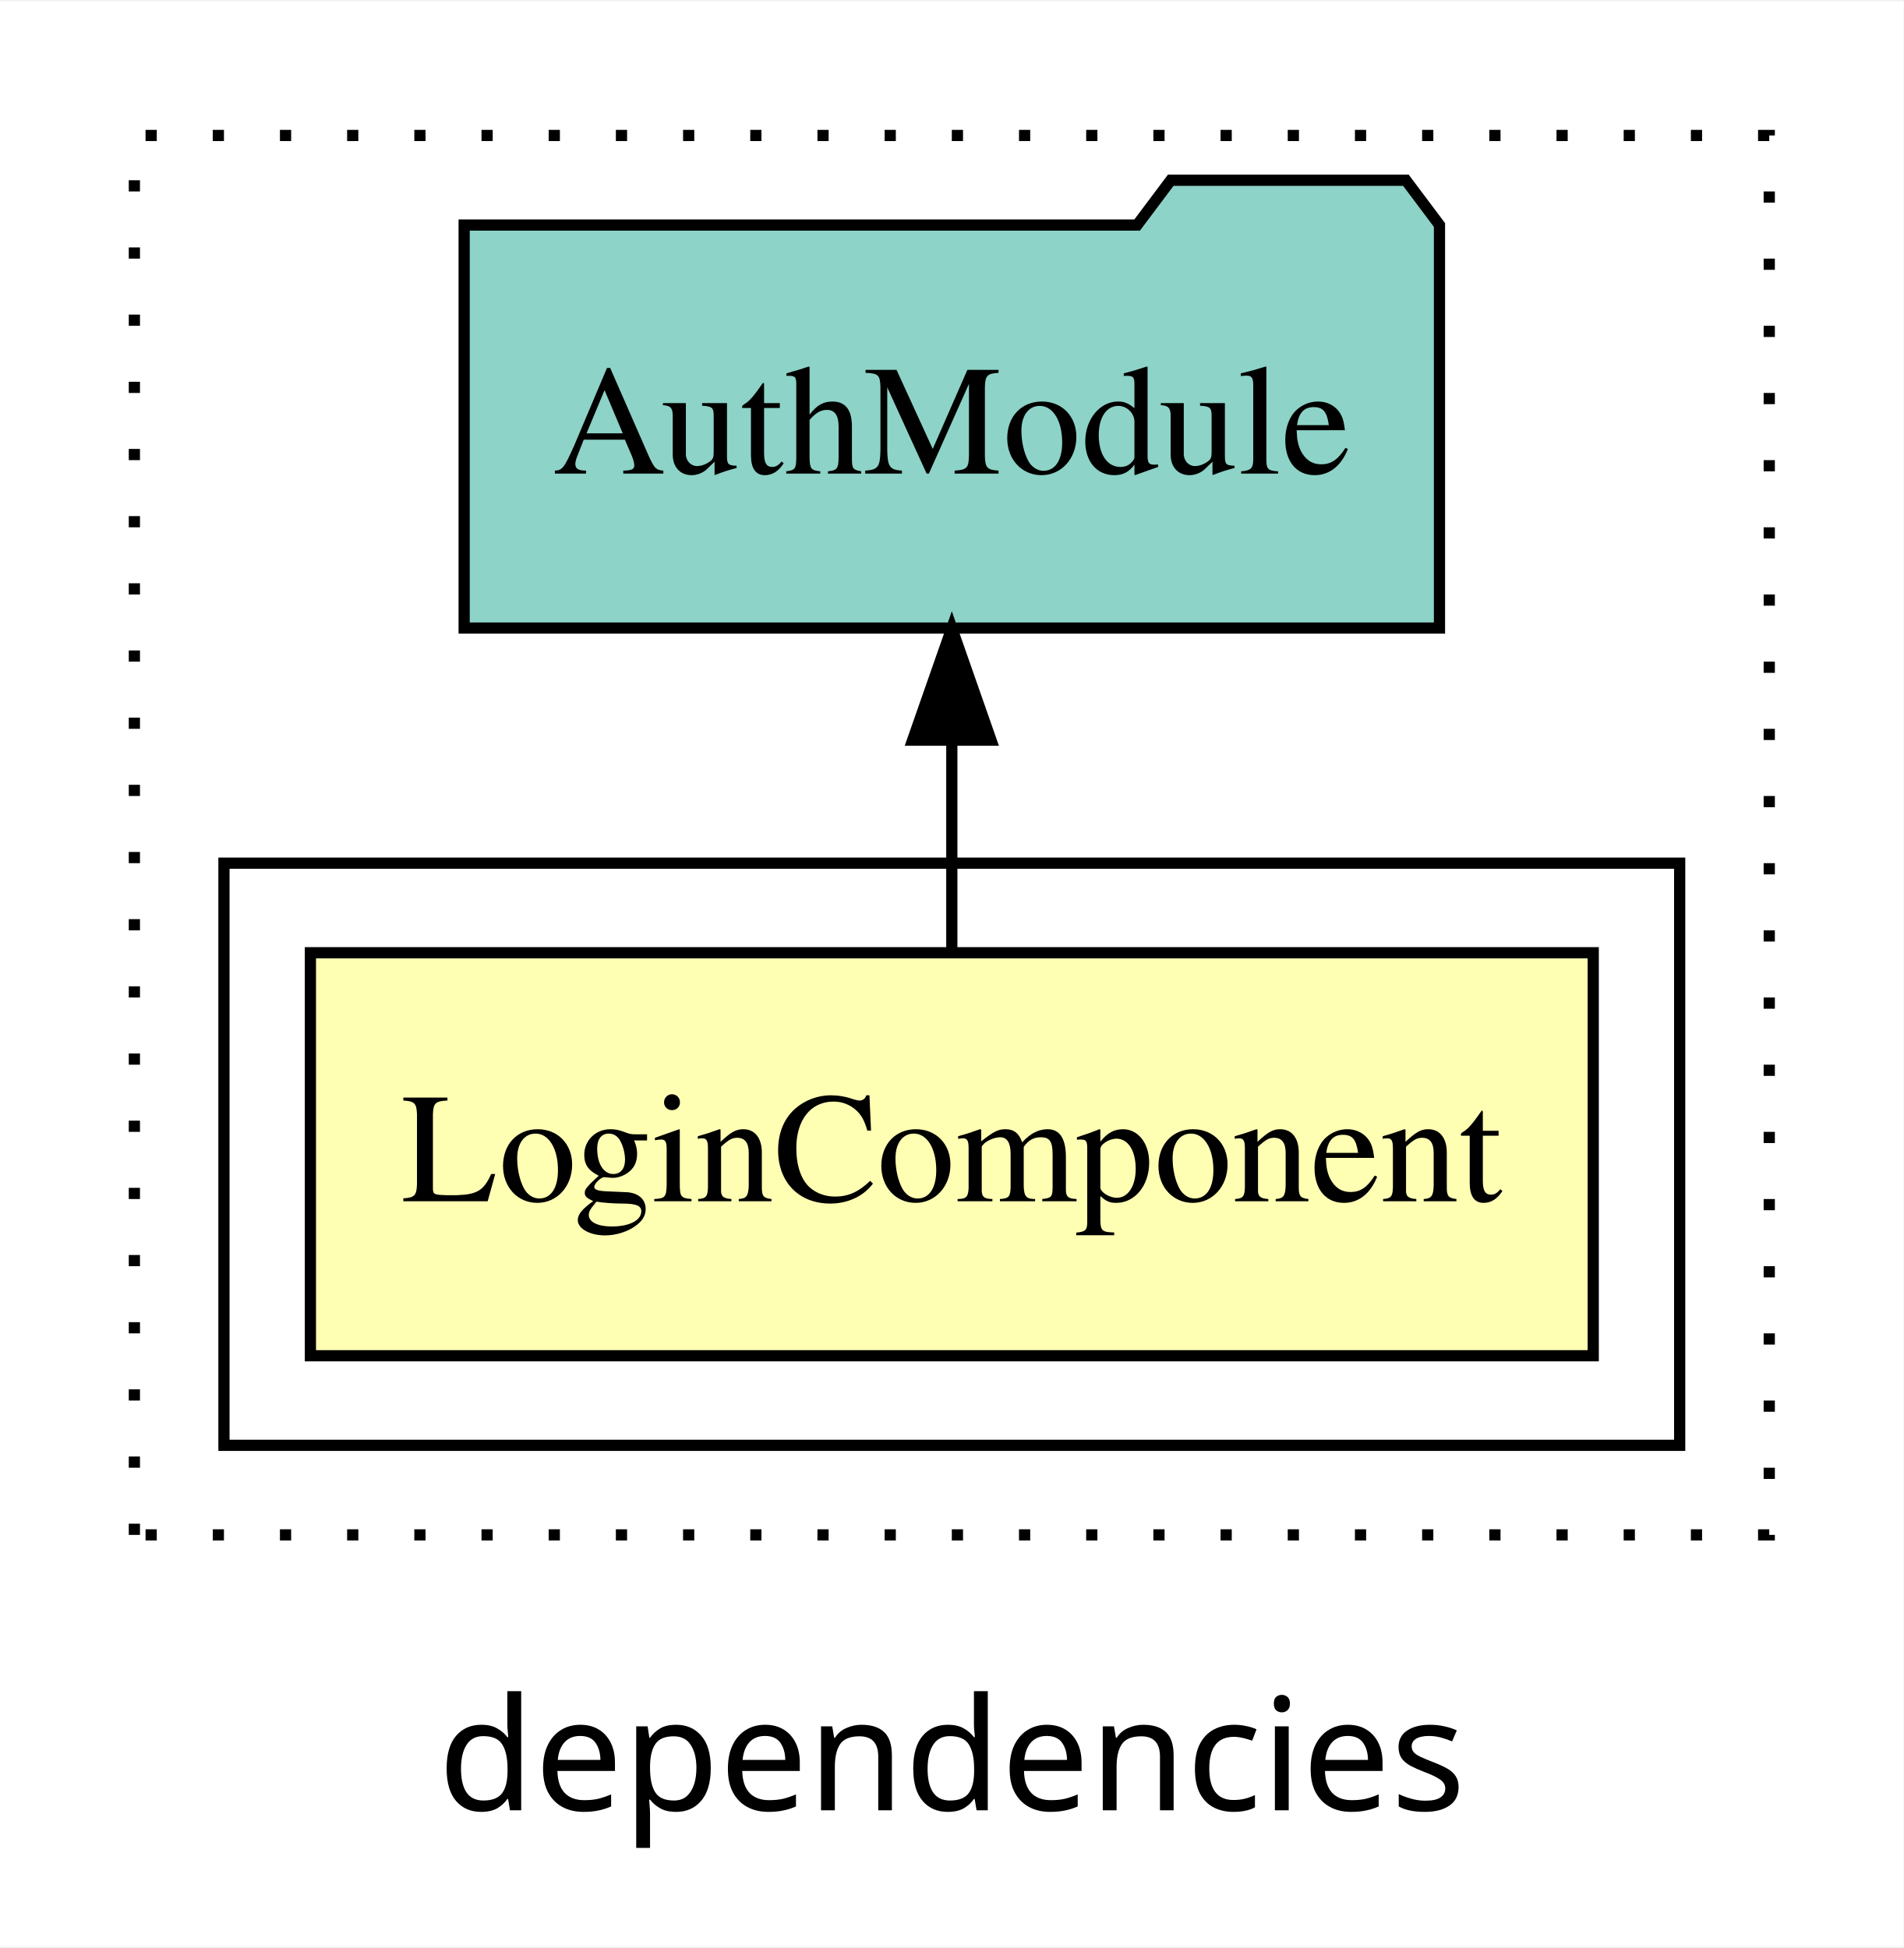
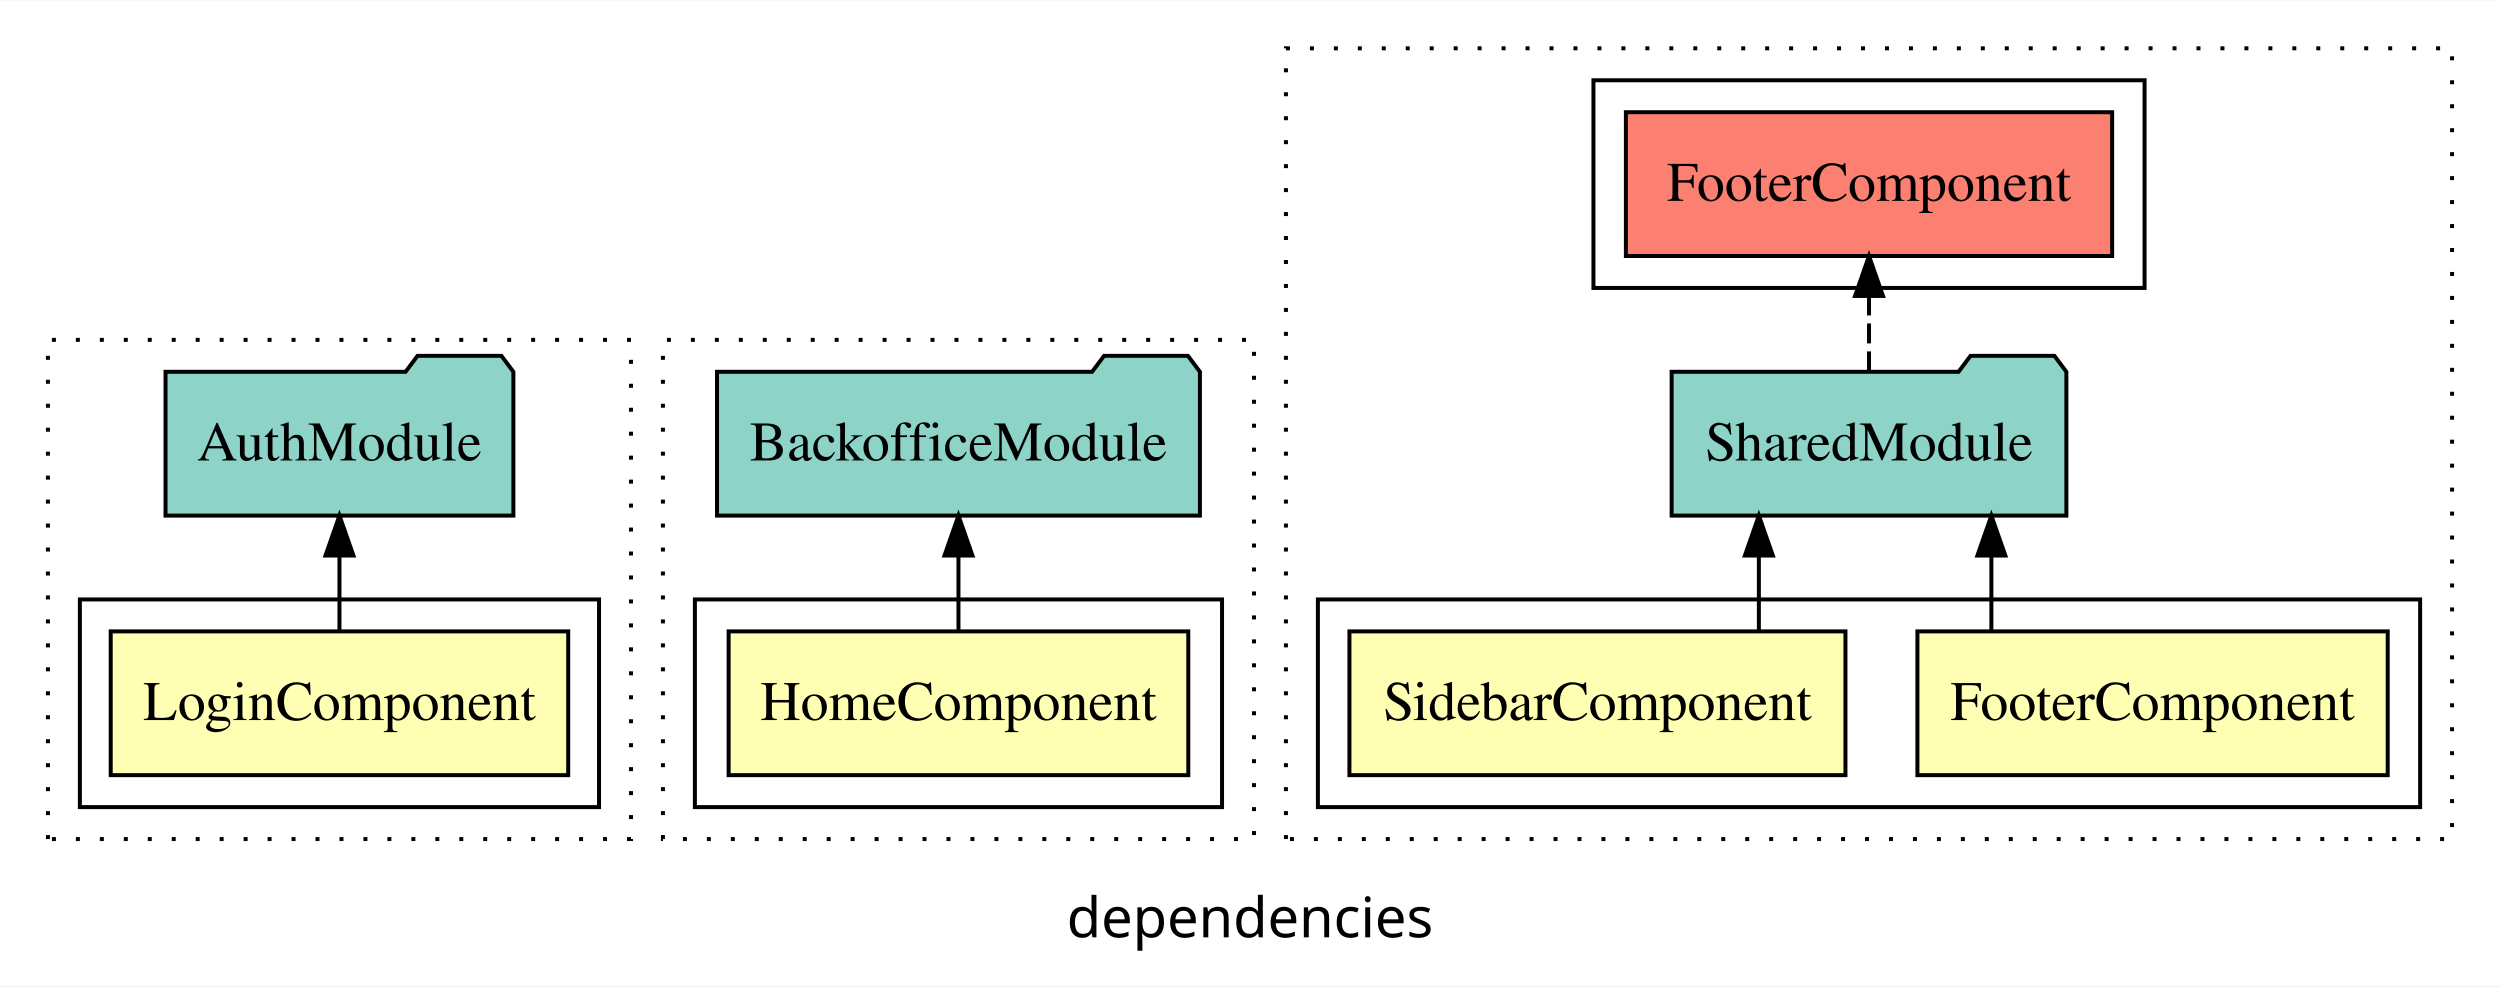
- <svg xmlns="http://www.w3.org/2000/svg" width="170pt" height="174pt" viewBox="0.00 0.00 170.00 173.80">
-   <g id="graph0" class="graph" transform="scale(1 1) rotate(0) translate(4 169.8)">
-     <polygon fill="white" stroke="transparent" points="-4,4 -4,-169.8 166,-169.8 166,4 -4,4" />
-     <text text-anchor="middle" x="81" y="-8.2" font-family="sans-serif" font-size="14.00">dependencies</text>
+ <svg xmlns="http://www.w3.org/2000/svg" width="626pt" height="247pt" viewBox="0.00 0.00 626.00 246.80">
+   <g id="graph0" class="graph" transform="scale(1 1) rotate(0) translate(4 242.8)">
+     <polygon fill="white" stroke="transparent" points="-4,4 -4,-242.8 622,-242.8 622,4 -4,4" />
+     <text text-anchor="middle" x="309" y="-8.2" font-family="sans-serif" font-size="14.00">dependencies</text>
    <g id="clust7" class="cluster">
      <polygon fill="none" stroke="black" stroke-dasharray="1,5" points="8,-32.8 8,-157.8 154,-157.8 154,-32.8 8,-32.8" />
    </g>
    <g id="clust8" class="cluster">
      <polygon fill="none" stroke="black" points="16,-40.8 16,-92.8 146,-92.8 146,-40.8 16,-40.8" />
+     </g>
+     <g id="clust14" class="cluster">
+       <polygon fill="none" stroke="black" stroke-dasharray="1,5" points="162,-32.8 162,-157.8 310,-157.8 310,-32.8 162,-32.8" />
+     </g>
+     <g id="clust15" class="cluster">
+       <polygon fill="none" stroke="black" points="170,-40.8 170,-92.8 302,-92.8 302,-40.8 170,-40.8" />
+     </g>
+     <g id="clust21" class="cluster">
+       <polygon fill="none" stroke="black" stroke-dasharray="1,5" points="318,-32.8 318,-230.8 610,-230.8 610,-32.8 318,-32.8" />
+     </g>
+     <g id="clust22" class="cluster">
+       <polygon fill="none" stroke="black" points="326,-40.8 326,-92.8 602,-92.8 602,-40.8 326,-40.8" />
+     </g>
+     <g id="clust26" class="cluster">
+       <polygon fill="none" stroke="black" points="395,-170.8 395,-222.8 533,-222.8 533,-170.8 395,-170.8" />
    </g>
    <g id="node1" class="node">
      <polygon fill="#ffffb3" stroke="black" points="138.28,-84.8 23.72,-84.8 23.72,-48.8 138.28,-48.8 138.28,-84.8" />
      <text text-anchor="middle" x="81" y="-62.6" font-family="Times,serif" font-size="14.00">LoginComponent</text>
    </g>
    <g id="node2" class="node">
      <polygon fill="#8dd3c7" stroke="black" points="124.55,-149.8 121.55,-153.8 100.55,-153.8 97.55,-149.8 37.45,-149.8 37.45,-113.8 124.55,-113.8 124.55,-149.8" />
      <text text-anchor="middle" x="81" y="-127.6" font-family="Times,serif" font-size="14.00">AuthModule</text>
    </g>
    <g id="edge1" class="edge">
      <path fill="none" stroke="black" d="M81,-84.91C81,-84.91 81,-103.79 81,-103.79" />
      <polygon fill="black" stroke="black" points="77.5,-103.79 81,-113.79 84.5,-103.79 77.5,-103.79" />
    </g>
+     <g id="node3" class="node">
+       <polygon fill="#ffffb3" stroke="black" points="293.55,-84.8 178.45,-84.8 178.45,-48.8 293.55,-48.8 293.55,-84.8" />
+       <text text-anchor="middle" x="236" y="-62.6" font-family="Times,serif" font-size="14.00">HomeComponent</text>
+     </g>
+     <g id="node4" class="node">
+       <polygon fill="#8dd3c7" stroke="black" points="296.46,-149.8 293.46,-153.8 272.46,-153.8 269.46,-149.8 175.54,-149.8 175.54,-113.8 296.46,-113.8 296.46,-149.8" />
+       <text text-anchor="middle" x="236" y="-127.6" font-family="Times,serif" font-size="14.00">BackofficeModule</text>
+     </g>
+     <g id="edge2" class="edge">
+       <path fill="none" stroke="black" d="M236,-84.91C236,-84.91 236,-103.79 236,-103.79" />
+       <polygon fill="black" stroke="black" points="232.5,-103.79 236,-113.79 239.5,-103.79 232.5,-103.79" />
+     </g>
+     <g id="node5" class="node">
+       <polygon fill="#ffffb3" stroke="black" points="593.88,-84.8 476.12,-84.8 476.12,-48.8 593.88,-48.8 593.88,-84.8" />
+       <text text-anchor="middle" x="535" y="-62.6" font-family="Times,serif" font-size="14.00">FooterComponent</text>
+     </g>
+     <g id="node7" class="node">
+       <polygon fill="#8dd3c7" stroke="black" points="513.42,-149.8 510.42,-153.8 489.42,-153.8 486.42,-149.8 414.58,-149.8 414.58,-113.8 513.42,-113.8 513.42,-149.8" />
+       <text text-anchor="middle" x="464" y="-127.6" font-family="Times,serif" font-size="14.00">SharedModule</text>
+     </g>
+     <g id="edge3" class="edge">
+       <path fill="none" stroke="black" d="M494.64,-84.91C494.64,-84.91 494.64,-103.79 494.64,-103.79" />
+       <polygon fill="black" stroke="black" points="491.14,-103.79 494.64,-113.79 498.14,-103.79 491.14,-103.79" />
+     </g>
+     <g id="node6" class="node">
+       <polygon fill="#ffffb3" stroke="black" points="458.1,-84.8 333.9,-84.8 333.9,-48.8 458.1,-48.8 458.1,-84.8" />
+       <text text-anchor="middle" x="396" y="-62.6" font-family="Times,serif" font-size="14.00">SidebarComponent</text>
+     </g>
+     <g id="edge4" class="edge">
+       <path fill="none" stroke="black" d="M436.42,-84.91C436.42,-84.91 436.42,-103.79 436.42,-103.79" />
+       <polygon fill="black" stroke="black" points="432.92,-103.79 436.42,-113.79 439.92,-103.79 432.92,-103.79" />
+     </g>
+     <g id="node8" class="node">
+       <polygon fill="#fb8072" stroke="black" points="524.88,-214.8 403.12,-214.8 403.12,-178.8 524.88,-178.8 524.88,-214.8" />
+       <text text-anchor="middle" x="464" y="-192.6" font-family="Times,serif" font-size="14.00">FooterComponent </text>
+     </g>
+     <g id="edge5" class="edge">
+       <path fill="none" stroke="black" stroke-dasharray="5,2" d="M464,-149.91C464,-149.91 464,-168.79 464,-168.79" />
+       <polygon fill="black" stroke="black" points="460.5,-168.79 464,-178.79 467.5,-168.79 460.5,-168.79" />
+     </g>
  </g>
</svg>
